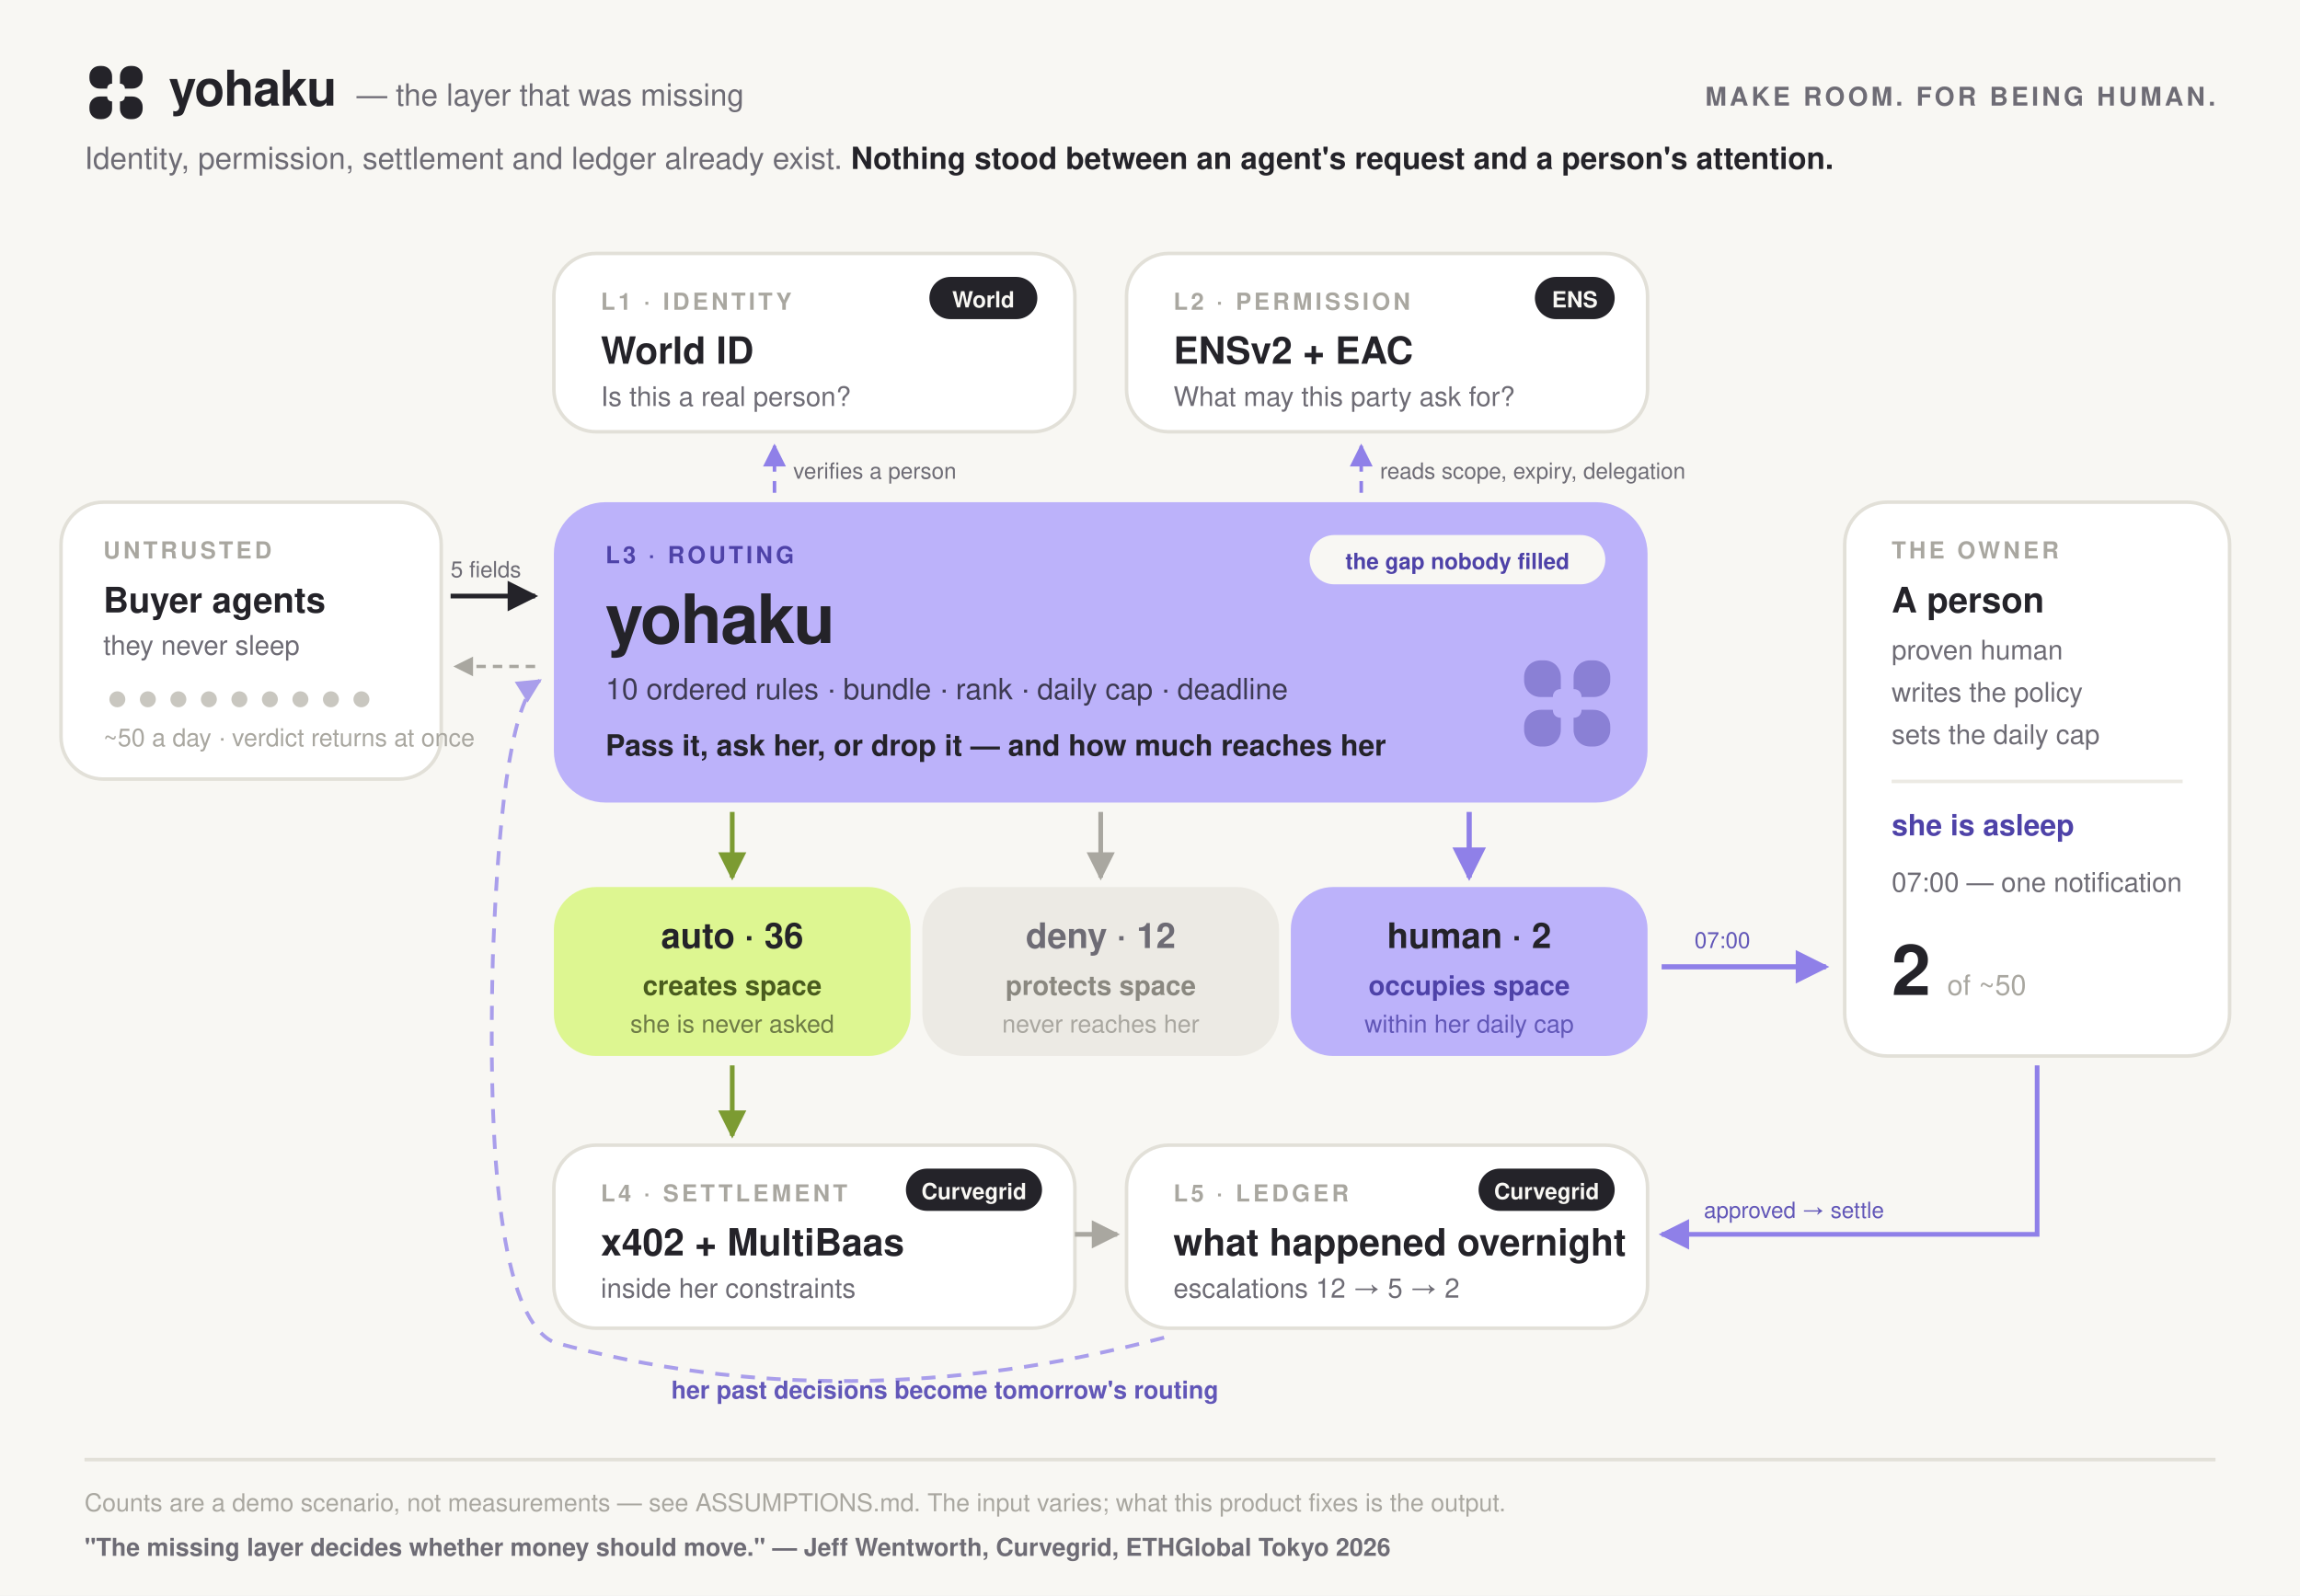
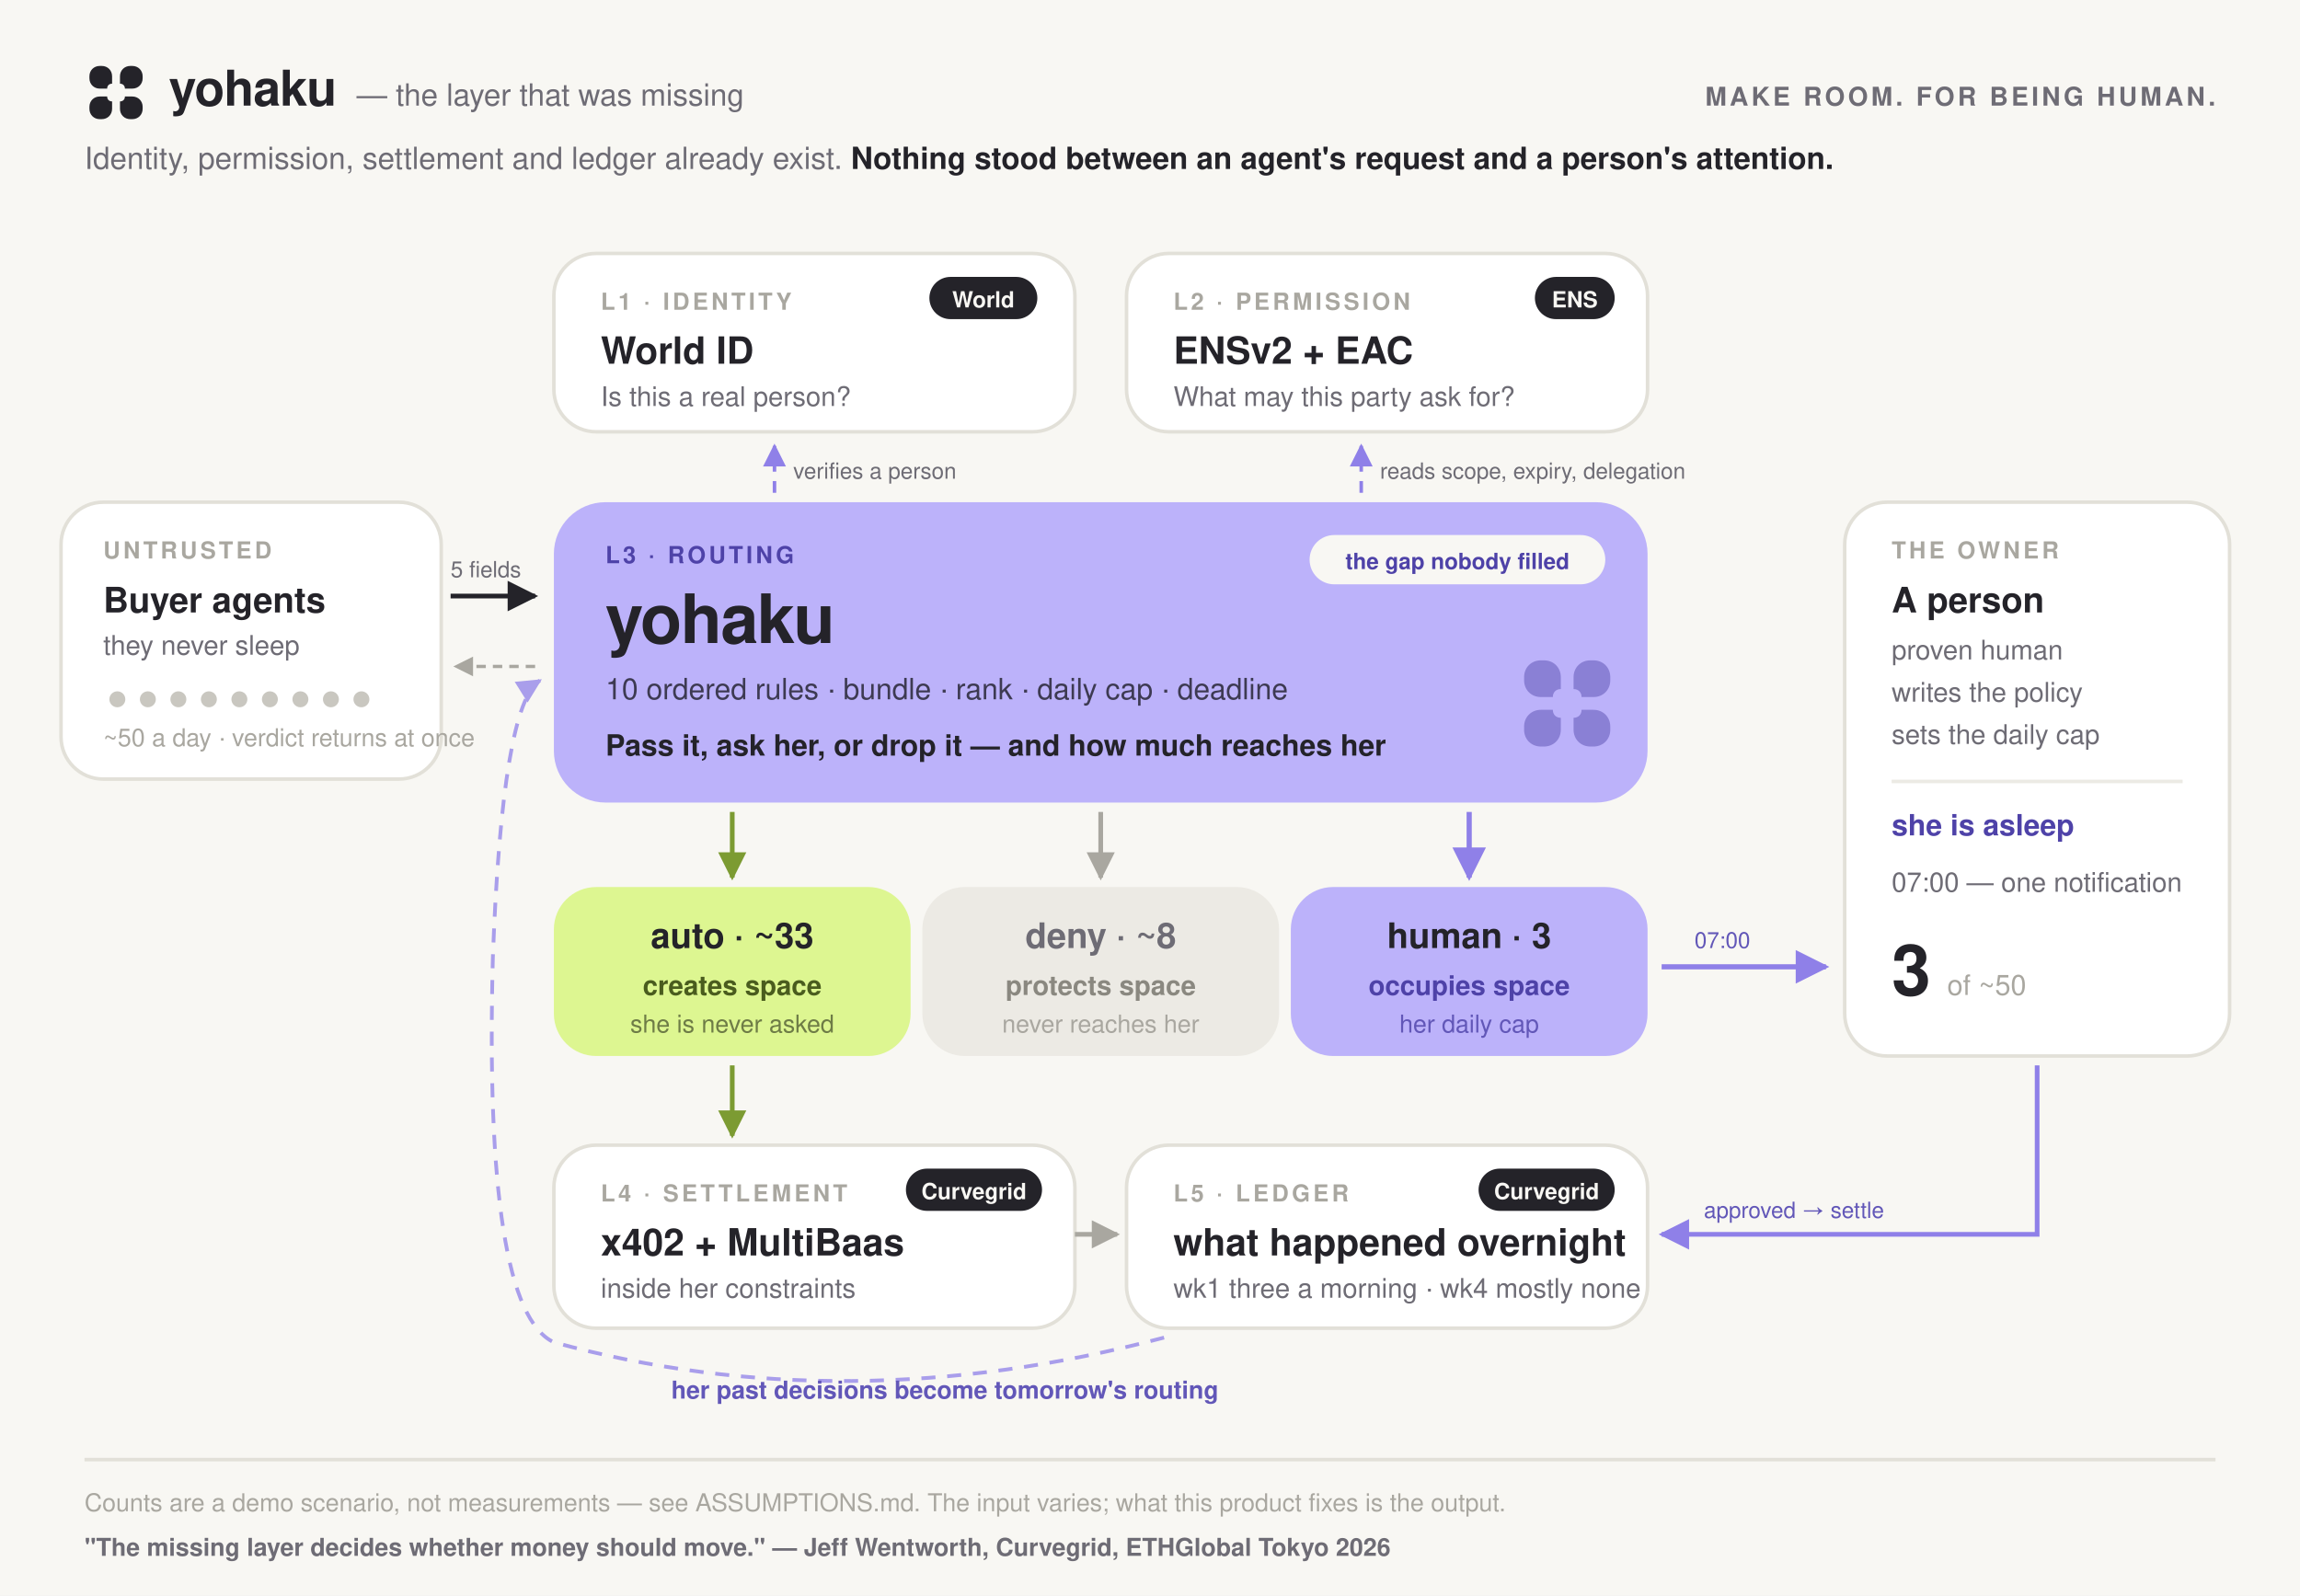
<svg xmlns="http://www.w3.org/2000/svg" viewBox="0 0 980 680" width="980" height="680" font-family="ui-sans-serif, system-ui, -apple-system, 'Segoe UI', Helvetica, sans-serif">
  <defs>
    <path id="q" d="M112 92C100 92 92 100 92 112H62C38 112 20 94 20 70V62C20 38 38 20 62 20H70C94 20 112 38 112 62Z" />
    <g id="mark">
      <use href="#q" />
      <use href="#q" transform="rotate(90 128 128)" />
      <use href="#q" transform="rotate(180 128 128)" />
      <use href="#q" transform="rotate(270 128 128)" />
    </g>
    <marker id="mi" viewBox="0 0 10 10" refX="9" refY="5" markerWidth="6.5" markerHeight="6.5" orient="auto-start-reverse">
      <path d="M0 0 L10 5 L0 10 z" fill="#242329" />
    </marker>
    <marker id="mm" viewBox="0 0 10 10" refX="9" refY="5" markerWidth="6" markerHeight="6" orient="auto-start-reverse">
      <path d="M0 0 L10 5 L0 10 z" fill="#A9A7A0" />
    </marker>
    <marker id="ml" viewBox="0 0 10 10" refX="9" refY="5" markerWidth="6.5" markerHeight="6.5" orient="auto-start-reverse">
      <path d="M0 0 L10 5 L0 10 z" fill="#8F80E8" />
    </marker>
    <marker id="mg" viewBox="0 0 10 10" refX="9" refY="5" markerWidth="6" markerHeight="6" orient="auto-start-reverse">
      <path d="M0 0 L10 5 L0 10 z" fill="#7C9B32" />
    </marker>
  </defs>
  <rect width="980" height="680" fill="#F8F7F3" />
  <g transform="translate(36,26) scale(0.105)">
    <use href="#mark" fill="#242329" />
  </g>
  <text x="72" y="45" font-size="21" font-weight="700" fill="#242329" letter-spacing="-0.3">yohaku</text>
  <text x="152" y="45" font-size="13" fill="#6E6C75">— the layer that was missing</text>
  <text x="36" y="72" font-size="13" fill="#6E6C75">Identity, permission, settlement and ledger already exist. <tspan fill="#242329" font-weight="600">Nothing stood between an agent's request and a person's attention.</tspan>
  </text>
  <text x="944" y="45" font-size="11" font-weight="700" fill="#6E6C75" text-anchor="end" letter-spacing="1.3">MAKE ROOM. FOR BEING HUMAN.</text>
  <rect x="236" y="108" width="222" height="76" rx="18" fill="#FFFFFF" stroke="#E2E0D8" stroke-width="1.5" />
  <rect x="480" y="108" width="222" height="76" rx="18" fill="#FFFFFF" stroke="#E2E0D8" stroke-width="1.5" />
  <text x="256" y="132" font-size="10" font-weight="700" fill="#A9A7A0" letter-spacing="1.3">L1 · IDENTITY</text>
  <text x="256" y="155" font-size="16" font-weight="700" fill="#242329">World ID</text>
  <text x="256" y="173" font-size="11.5" fill="#6E6C75">Is this a real person?</text>
  <rect x="396" y="118" width="46" height="18" rx="9" fill="#242329" />
  <text x="419" y="131" font-size="9.5" font-weight="700" fill="#F8F7F3" text-anchor="middle">World</text>
  <text x="500" y="132" font-size="10" font-weight="700" fill="#A9A7A0" letter-spacing="1.3">L2 · PERMISSION</text>
  <text x="500" y="155" font-size="16" font-weight="700" fill="#242329">ENSv2 + EAC</text>
  <text x="500" y="173" font-size="11.5" fill="#6E6C75">What may this party ask for?</text>
  <rect x="654" y="118" width="34" height="18" rx="9" fill="#242329" />
  <text x="671" y="131" font-size="9.5" font-weight="700" fill="#F8F7F3" text-anchor="middle">ENS</text>
  <rect x="26" y="214" width="162" height="118" rx="18" fill="#FFFFFF" stroke="#E2E0D8" stroke-width="1.5" />
  <text x="44" y="238" font-size="10" font-weight="700" fill="#A9A7A0" letter-spacing="1.3">UNTRUSTED</text>
  <text x="44" y="261" font-size="15" font-weight="700" fill="#242329">Buyer agents</text>
  <text x="44" y="279" font-size="11.5" fill="#6E6C75">they never sleep</text>
  <g fill="#C9C7C0">
    <circle cx="50" cy="298" r="3.4" />
    <circle cx="63" cy="298" r="3.4" />
    <circle cx="76" cy="298" r="3.4" />
    <circle cx="89" cy="298" r="3.4" />
    <circle cx="102" cy="298" r="3.4" />
    <circle cx="115" cy="298" r="3.4" />
    <circle cx="128" cy="298" r="3.4" />
    <circle cx="141" cy="298" r="3.4" />
    <circle cx="154" cy="298" r="3.4" />
  </g>
  <text x="44" y="318" font-size="10.5" fill="#A9A7A0">~50 a day · verdict returns at once</text>
  <path d="M192 254 H228" stroke="#242329" stroke-width="2" marker-end="url(#mi)" fill="none" />
  <text x="192" y="246" font-size="9.5" fill="#6E6C75">5 fields</text>
  <path d="M228 284 H194" stroke="#A9A7A0" stroke-width="1.4" stroke-dasharray="4 3" marker-end="url(#mm)" fill="none" />
  <rect x="236" y="214" width="466" height="128" rx="22" fill="#BCB2FA" />
  <text x="258" y="240" font-size="10" font-weight="700" fill="#4E42A8" letter-spacing="1.3">L3 · ROUTING</text>
  <text x="258" y="274" font-size="29" font-weight="700" fill="#242329" letter-spacing="-0.6">yohaku</text>
  <text x="258" y="298" font-size="12.5" fill="#3D3A52">10 ordered rules · bundle · rank · daily cap · deadline</text>
  <text x="258" y="322" font-size="12.5" font-weight="700" fill="#242329">Pass it, ask her, or drop it — and how much reaches her</text>
  <rect x="558" y="228" width="126" height="21" rx="10.5" fill="#F8F7F3" />
  <text x="621" y="242.5" font-size="9.5" font-weight="700" fill="#4E42A8" text-anchor="middle">the gap nobody filled</text>
  <g transform="translate(646,278) scale(0.17)" opacity="0.45">
    <use href="#mark" fill="#4E42A8" />
  </g>
  <path d="M330 210 V190" stroke="#8F80E8" stroke-width="1.5" stroke-dasharray="5 4" marker-end="url(#ml)" fill="none" />
  <path d="M580 210 V190" stroke="#8F80E8" stroke-width="1.5" stroke-dasharray="5 4" marker-end="url(#ml)" fill="none" />
  <text x="338" y="204" font-size="9.5" fill="#6E6C75">verifies a person</text>
  <text x="588" y="204" font-size="9.5" fill="#6E6C75">reads scope, expiry, delegation</text>
  <path d="M312 346 V374" stroke="#7C9B32" stroke-width="2" marker-end="url(#mg)" fill="none" />
  <path d="M469 346 V374" stroke="#A9A7A0" stroke-width="2" marker-end="url(#mm)" fill="none" />
  <path d="M626 346 V374" stroke="#8F80E8" stroke-width="2.2" marker-end="url(#ml)" fill="none" />
  <rect x="236" y="378" width="152" height="72" rx="18" fill="#DDF691" />
  <rect x="393" y="378" width="152" height="72" rx="18" fill="#ECEAE4" />
  <rect x="550" y="378" width="152" height="72" rx="18" fill="#BCB2FA" />
-   <text x="312" y="404" font-size="15" font-weight="700" fill="#242329" text-anchor="middle">auto · 36</text>
+   <text x="312" y="404" font-size="15" font-weight="700" fill="#242329" text-anchor="middle">auto · ~33</text>
  <text x="312" y="424" font-size="11.5" font-weight="600" fill="#4A5C1E" text-anchor="middle">creates space</text>
  <text x="312" y="440" font-size="10.5" fill="#6E7C46" text-anchor="middle">she is never asked</text>
-   <text x="469" y="404" font-size="15" font-weight="700" fill="#6E6C75" text-anchor="middle">deny · 12</text>
+   <text x="469" y="404" font-size="15" font-weight="700" fill="#6E6C75" text-anchor="middle">deny · ~8</text>
  <text x="469" y="424" font-size="11.5" font-weight="600" fill="#8A8880" text-anchor="middle">protects space</text>
  <text x="469" y="440" font-size="10.5" fill="#A9A7A0" text-anchor="middle">never reaches her</text>
-   <text x="626" y="404" font-size="15" font-weight="700" fill="#242329" text-anchor="middle">human · 2</text>
+   <text x="626" y="404" font-size="15" font-weight="700" fill="#242329" text-anchor="middle">human · 3</text>
  <text x="626" y="424" font-size="11.5" font-weight="600" fill="#4E42A8" text-anchor="middle">occupies space</text>
-   <text x="626" y="440" font-size="10.5" fill="#6257B8" text-anchor="middle">within her daily cap</text>
+   <text x="626" y="440" font-size="10.5" fill="#6257B8" text-anchor="middle">her daily cap</text>
  <rect x="786" y="214" width="164" height="236" rx="18" fill="#FFFFFF" stroke="#E2E0D8" stroke-width="1.5" />
  <text x="806" y="238" font-size="10" font-weight="700" fill="#A9A7A0" letter-spacing="1.3">THE OWNER</text>
  <text x="806" y="261" font-size="15" font-weight="700" fill="#242329">A person</text>
  <text x="806" y="281" font-size="11.5" fill="#6E6C75">proven human</text>
  <text x="806" y="299" font-size="11.5" fill="#6E6C75">writes the policy</text>
  <text x="806" y="317" font-size="11.5" fill="#6E6C75">sets the daily cap</text>
  <line x1="806" y1="333" x2="930" y2="333" stroke="#ECEAE4" stroke-width="1.5" />
  <text x="806" y="356" font-size="12.5" font-weight="700" fill="#4E42A8">she is asleep</text>
  <text x="806" y="380" font-size="11.5" fill="#6E6C75">07:00 — one notification</text>
-   <text x="806" y="424" font-size="30" font-weight="700" fill="#242329">2<tspan font-size="12" font-weight="500" fill="#A9A7A0" dx="7">of ~50</tspan>
+   <text x="806" y="424" font-size="30" font-weight="700" fill="#242329">3<tspan font-size="12" font-weight="500" fill="#A9A7A0" dx="7">of ~50</tspan>
  </text>
  <path d="M708 412 H778" stroke="#8F80E8" stroke-width="2.2" marker-end="url(#ml)" fill="none" />
  <text x="722" y="404" font-size="9.5" fill="#6257B8">07:00</text>
  <rect x="236" y="488" width="222" height="78" rx="18" fill="#FFFFFF" stroke="#E2E0D8" stroke-width="1.5" />
  <rect x="480" y="488" width="222" height="78" rx="18" fill="#FFFFFF" stroke="#E2E0D8" stroke-width="1.5" />
  <text x="256" y="512" font-size="10" font-weight="700" fill="#A9A7A0" letter-spacing="1.3">L4 · SETTLEMENT</text>
  <text x="256" y="535" font-size="16" font-weight="700" fill="#242329">x402 + MultiBaas</text>
  <text x="256" y="553" font-size="11.5" fill="#6E6C75">inside her constraints</text>
  <rect x="386" y="498" width="58" height="18" rx="9" fill="#242329" />
  <text x="415" y="511" font-size="9.5" font-weight="700" fill="#F8F7F3" text-anchor="middle">Curvegrid</text>
  <text x="500" y="512" font-size="10" font-weight="700" fill="#A9A7A0" letter-spacing="1.3">L5 · LEDGER</text>
  <text x="500" y="535" font-size="16" font-weight="700" fill="#242329">what happened overnight</text>
-   <text x="500" y="553" font-size="11.5" fill="#6E6C75">escalations 12 → 5 → 2</text>
+   <text x="500" y="553" font-size="11.5" fill="#6E6C75">wk1 three a morning · wk4 mostly none</text>
  <rect x="630" y="498" width="58" height="18" rx="9" fill="#242329" />
  <text x="659" y="511" font-size="9.5" font-weight="700" fill="#F8F7F3" text-anchor="middle">Curvegrid</text>
  <path d="M312 454 V484" stroke="#7C9B32" stroke-width="2" marker-end="url(#mg)" fill="none" />
  <path d="M458 526 H476" stroke="#A9A7A0" stroke-width="2" marker-end="url(#mm)" fill="none" />
  <path d="M868 454 V526 H708" stroke="#8F80E8" stroke-width="2" marker-end="url(#ml)" fill="none" />
  <text x="726" y="519" font-size="9.5" fill="#6257B8">approved → settle</text>
  <path d="M496 570 Q 360 606 236 572 Q 206 558 210 408 Q 214 300 230 290" stroke="#8F80E8" stroke-width="1.6" stroke-dasharray="6 5" marker-end="url(#ml)" fill="none" opacity="0.75" />
  <text x="286" y="596" font-size="10.5" font-weight="600" fill="#6257B8">her past decisions become tomorrow's routing</text>
  <line x1="36" y1="622" x2="944" y2="622" stroke="#E2E0D8" stroke-width="1.5" />
  <text x="36" y="644" font-size="10.5" fill="#A9A7A0">Counts are a demo scenario, not measurements — see ASSUMPTIONS.md. The input varies; what this product fixes is the output.</text>
  <text x="36" y="663" font-size="10.5" font-weight="600" fill="#6E6C75">"The missing layer decides whether money should move." — Jeff Wentworth, Curvegrid, ETHGlobal Tokyo 2026</text>
</svg>
